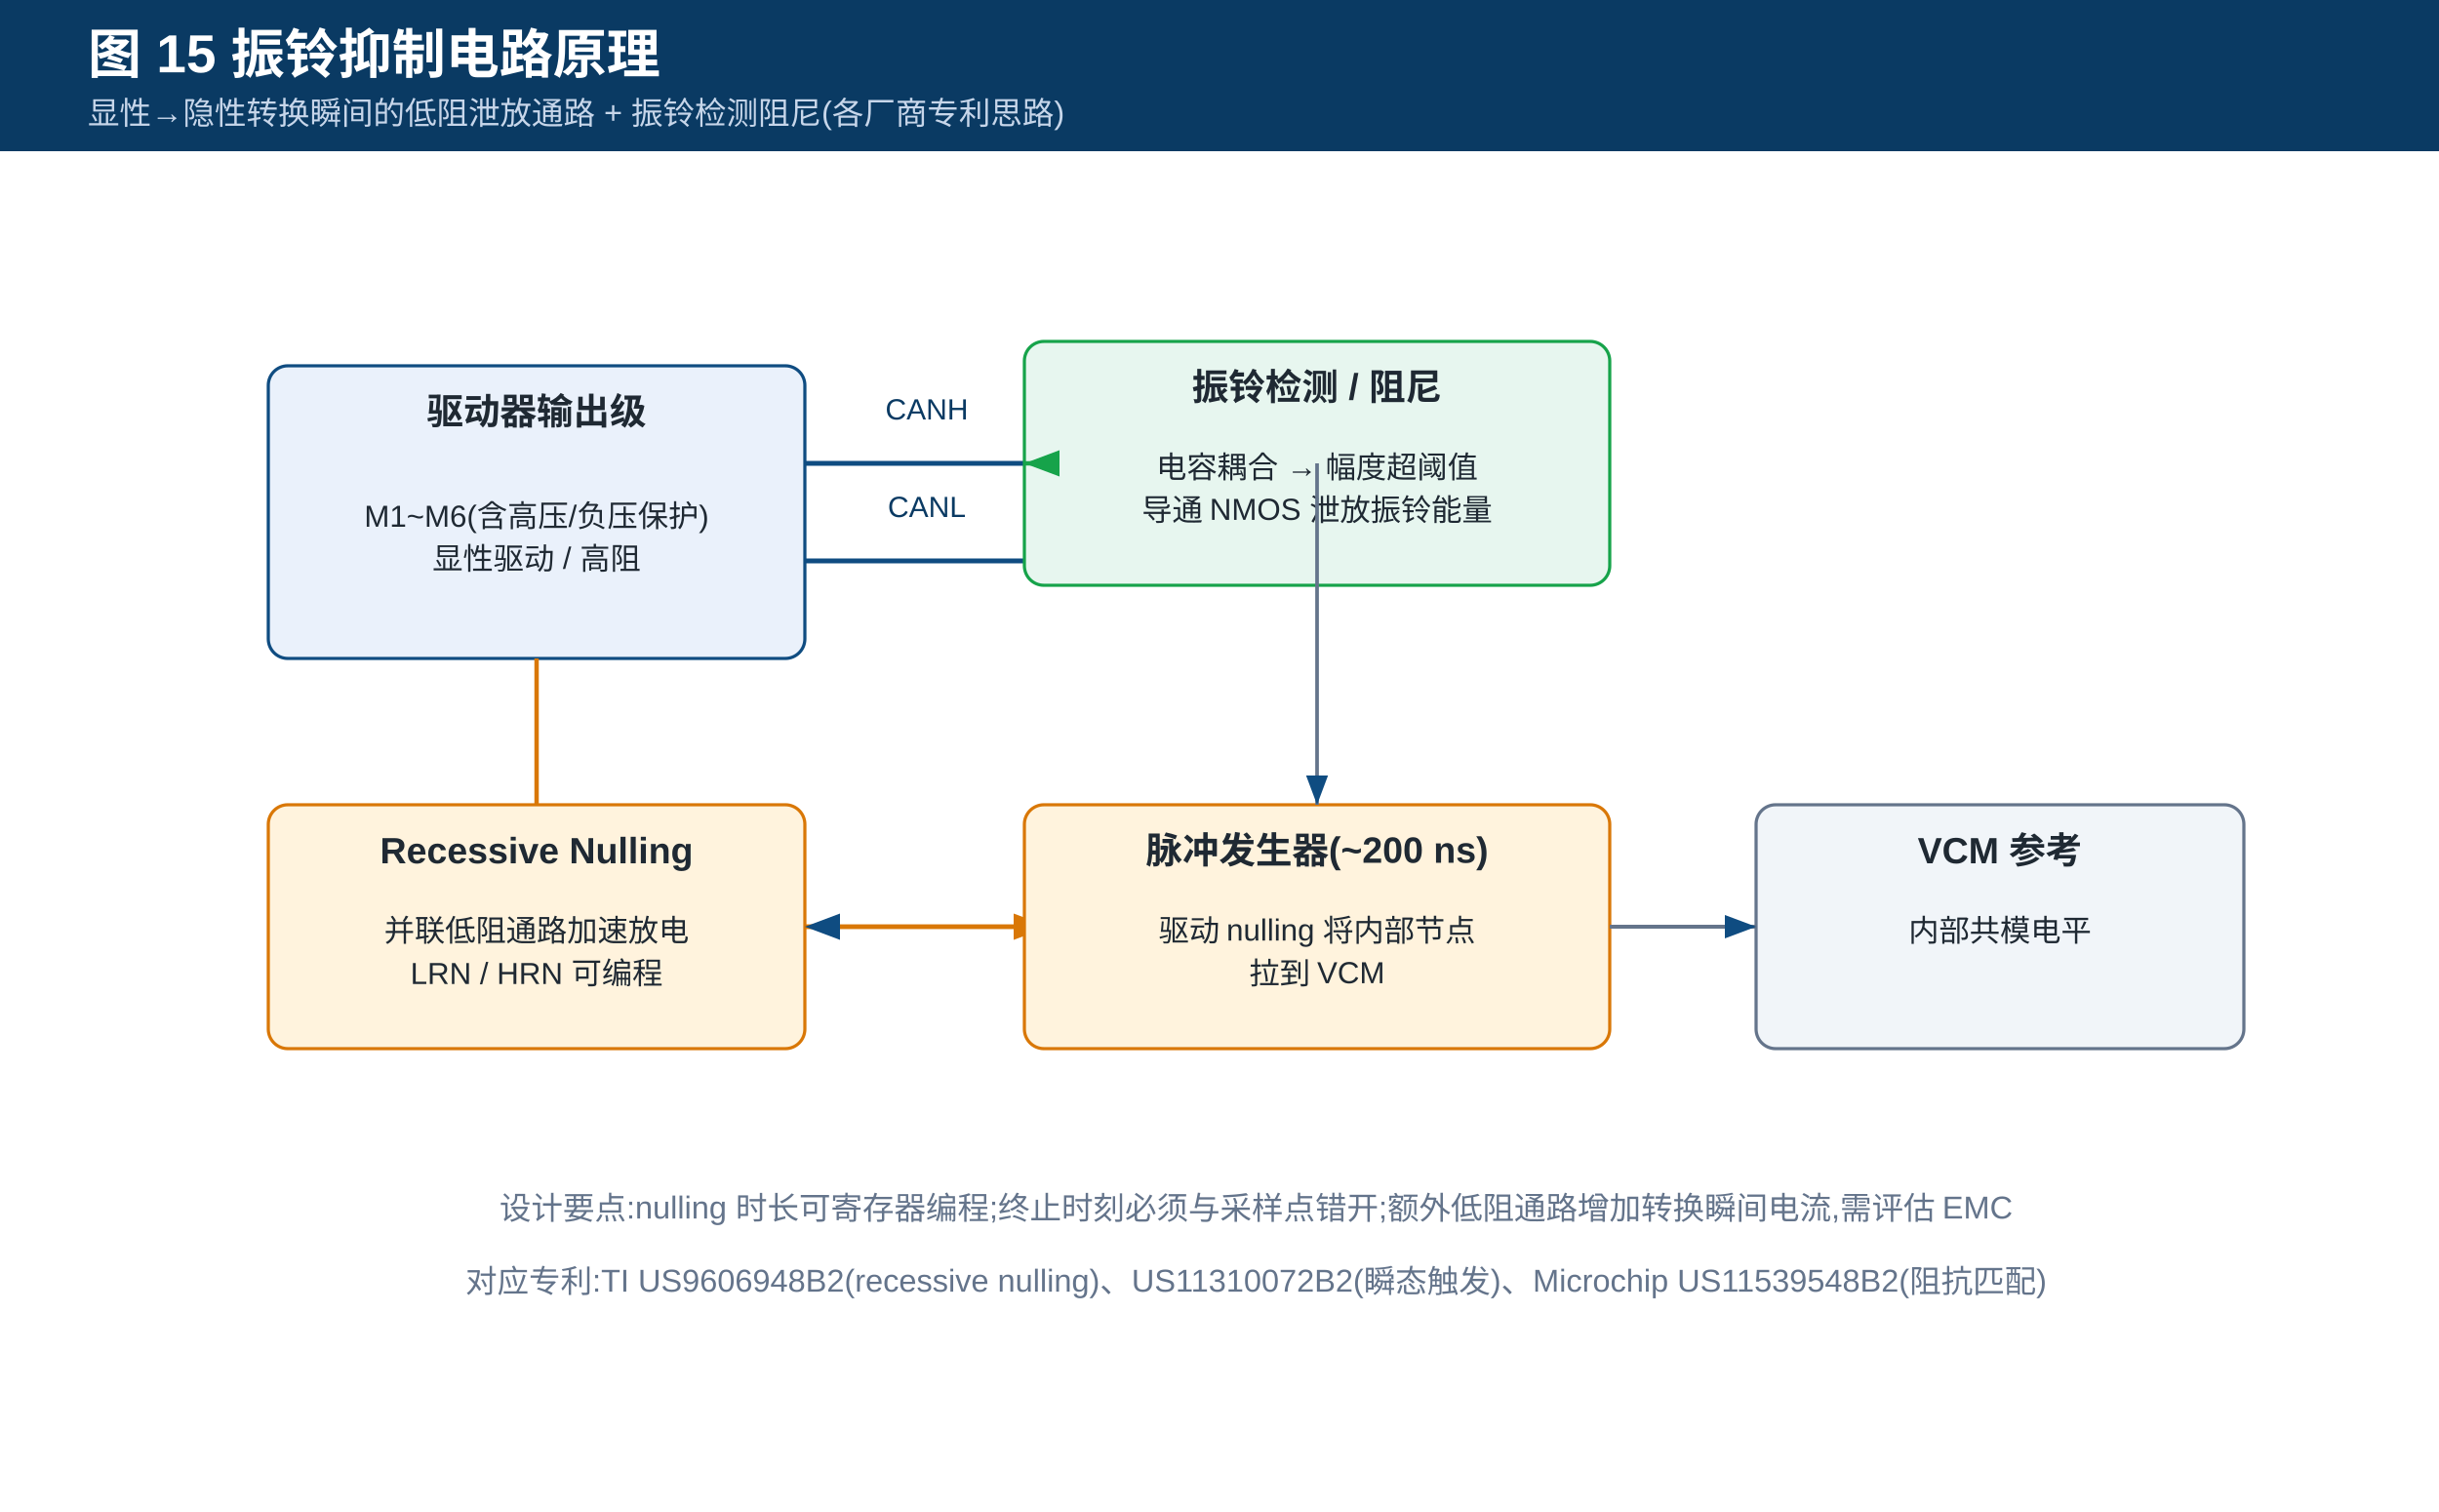
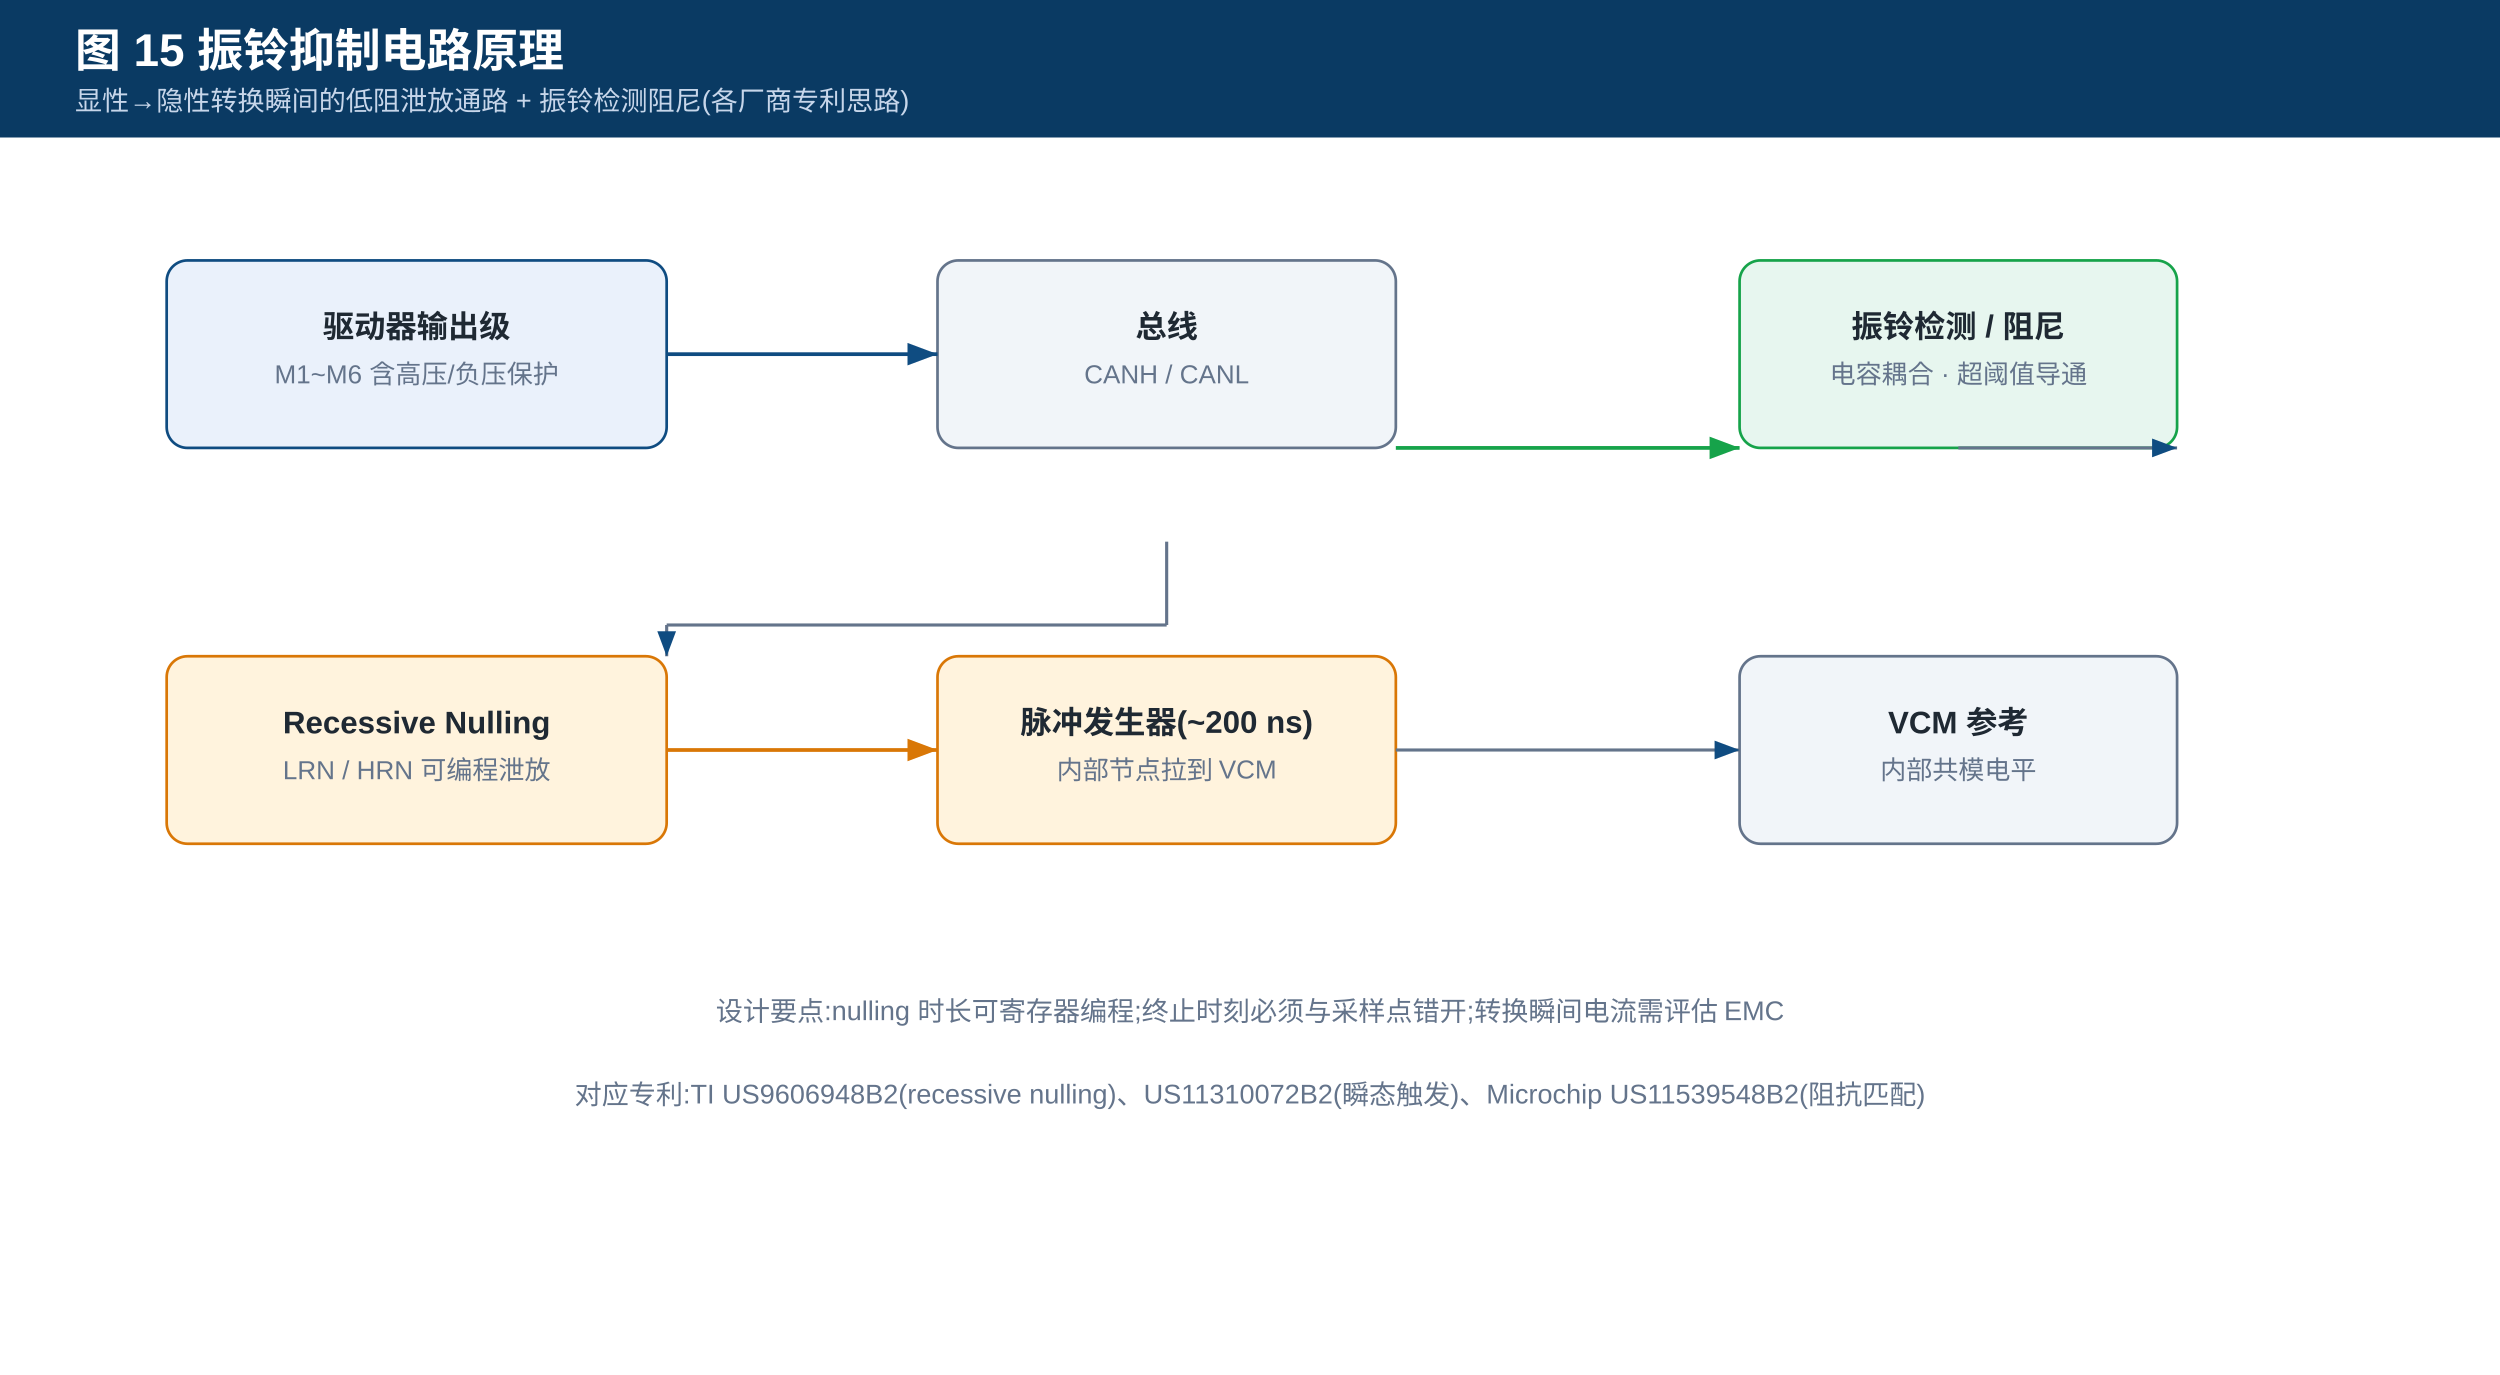
- <svg xmlns="http://www.w3.org/2000/svg" viewBox="0 0 1000 620" width="1000" height="620" font-family="'PingFang SC','Microsoft YaHei','Noto Sans SC','Helvetica Neue',Arial,sans-serif">
-   <rect x="0" y="0" width="1000" height="620" fill="#ffffff" />
-   <rect x="0" y="0" width="1000" height="62" fill="#0a3a63" />
-   <text x="36" y="30" font-size="22" font-weight="bold" fill="#ffffff">图 15 振铃抑制电路原理</text>
-   <text x="36" y="51" font-size="13" fill="#c7d6ea">显性→隐性转换瞬间的低阻泄放通路 + 振铃检测阻尼(各厂商专利思路)</text>
+ <svg xmlns="http://www.w3.org/2000/svg" viewBox="0 0 1200 660" width="1200" height="660" font-family="'PingFang SC','Microsoft YaHei','Noto Sans SC','Helvetica Neue',Arial,sans-serif">
+   <rect x="0" y="0" width="1200" height="660" fill="#ffffff" />
+   <rect x="0" y="0" width="1200" height="66" fill="#0a3a63" />
+   <text x="36" y="32" font-size="22" font-weight="bold" fill="#ffffff">图 15 振铃抑制电路原理</text>
+   <text x="36" y="53" font-size="13" fill="#c7d6ea">显性→隐性转换瞬间的低阻泄放通路 + 振铃检测阻尼(各厂商专利思路)</text>
  <defs>
    <marker id="arr" markerWidth="10" markerHeight="10" refX="8" refY="3" orient="auto" markerUnits="strokeWidth">
      <path d="M0,0 L8,3 L0,6 Z" fill="#0f4c81" />
    </marker>
    <marker id="arrA" markerWidth="10" markerHeight="10" refX="8" refY="3" orient="auto" markerUnits="strokeWidth">
      <path d="M0,0 L8,3 L0,6 Z" fill="#d97706" />
    </marker>
    <marker id="arrG" markerWidth="10" markerHeight="10" refX="8" refY="3" orient="auto" markerUnits="strokeWidth">
      <path d="M0,0 L8,3 L0,6 Z" fill="#16a34a" />
    </marker>
-     <marker id="dot" markerWidth="8" markerHeight="8" refX="4" refY="4" orient="auto">
-       <circle cx="4" cy="4" r="3" fill="#64748b" />
-     </marker>
  </defs>
-   <rect x="110.0" y="150.0" width="220.0" height="120.0" rx="8" fill="#eaf1fb" stroke="#0f4c81" stroke-width="1.3" />
-   <text x="220.0" y="174.0" font-family="'PingFang SC','Microsoft YaHei','Noto Sans SC','Helvetica Neue',Arial,sans-serif" font-size="15" fill="#1f2933" font-weight="bold" text-anchor="middle">驱动器输出级</text>
-   <text x="220.0" y="216.0" font-family="'PingFang SC','Microsoft YaHei','Noto Sans SC','Helvetica Neue',Arial,sans-serif" font-size="12.5" fill="#1f2933" font-weight="normal" text-anchor="middle">M1~M6(含高压/负压保护)</text>
-   <text x="220.0" y="233.5" font-family="'PingFang SC','Microsoft YaHei','Noto Sans SC','Helvetica Neue',Arial,sans-serif" font-size="12.5" fill="#1f2933" font-weight="normal" text-anchor="middle">显性驱动 / 高阻</text>
-   <line x1="330.0" y1="190.0" x2="430.0" y2="190.0" stroke="#0f4c81" stroke-width="2" />
-   <line x1="330.0" y1="230.0" x2="430.0" y2="230.0" stroke="#0f4c81" stroke-width="2" />
-   <text x="380.0" y="172.0" font-family="'PingFang SC','Microsoft YaHei','Noto Sans SC','Helvetica Neue',Arial,sans-serif" font-size="12" fill="#0a3a63" font-weight="normal" text-anchor="middle">CANH</text>
-   <text x="380.0" y="212.0" font-family="'PingFang SC','Microsoft YaHei','Noto Sans SC','Helvetica Neue',Arial,sans-serif" font-size="12" fill="#0a3a63" font-weight="normal" text-anchor="middle">CANL</text>
-   <line x1="430.0" y1="190.0" x2="430.0" y2="230.0" stroke="#64748b" stroke-width="1.2" />
-   <text x="470.0" y="215.0" font-family="'PingFang SC','Microsoft YaHei','Noto Sans SC','Helvetica Neue',Arial,sans-serif" font-size="13" fill="#64748b" font-weight="normal" text-anchor="middle">总线</text>
-   <rect x="110.0" y="330.0" width="220.0" height="100.0" rx="8" fill="#fff3dd" stroke="#d97706" stroke-width="1.3" />
-   <text x="220.0" y="354.0" font-family="'PingFang SC','Microsoft YaHei','Noto Sans SC','Helvetica Neue',Arial,sans-serif" font-size="15" fill="#1f2933" font-weight="bold" text-anchor="middle">Recessive Nulling</text>
-   <text x="220.0" y="386.0" font-family="'PingFang SC','Microsoft YaHei','Noto Sans SC','Helvetica Neue',Arial,sans-serif" font-size="12.5" fill="#1f2933" font-weight="normal" text-anchor="middle">并联低阻通路加速放电</text>
-   <text x="220.0" y="403.5" font-family="'PingFang SC','Microsoft YaHei','Noto Sans SC','Helvetica Neue',Arial,sans-serif" font-size="12.5" fill="#1f2933" font-weight="normal" text-anchor="middle">LRN / HRN 可编程</text>
-   <line x1="220.0" y1="270.0" x2="220.0" y2="330.0" stroke="#d97706" stroke-width="1.8" />
-   <line x1="330.0" y1="380.0" x2="430.0" y2="380.0" stroke="#d97706" stroke-width="1.8" marker-end="url(#arrA)" />
-   <rect x="420.0" y="330.0" width="240.0" height="100.0" rx="8" fill="#fff3dd" stroke="#d97706" stroke-width="1.3" />
-   <text x="540.0" y="354.0" font-family="'PingFang SC','Microsoft YaHei','Noto Sans SC','Helvetica Neue',Arial,sans-serif" font-size="15" fill="#1f2933" font-weight="bold" text-anchor="middle">脉冲发生器(~200 ns)</text>
-   <text x="540.0" y="386.0" font-family="'PingFang SC','Microsoft YaHei','Noto Sans SC','Helvetica Neue',Arial,sans-serif" font-size="12.5" fill="#1f2933" font-weight="normal" text-anchor="middle">驱动 nulling 将内部节点</text>
-   <text x="540.0" y="403.5" font-family="'PingFang SC','Microsoft YaHei','Noto Sans SC','Helvetica Neue',Arial,sans-serif" font-size="12.5" fill="#1f2933" font-weight="normal" text-anchor="middle">拉到 VCM</text>
-   <line x1="420.0" y1="380.0" x2="330.0" y2="380.0" stroke="#d97706" stroke-width="1.8" marker-end="url(#arr)" />
-   <rect x="420.0" y="140.0" width="240.0" height="100.0" rx="8" fill="#e7f6ef" stroke="#16a34a" stroke-width="1.3" />
-   <text x="540.0" y="164.0" font-family="'PingFang SC','Microsoft YaHei','Noto Sans SC','Helvetica Neue',Arial,sans-serif" font-size="15" fill="#1f2933" font-weight="bold" text-anchor="middle">振铃检测 / 阻尼</text>
-   <text x="540.0" y="196.0" font-family="'PingFang SC','Microsoft YaHei','Noto Sans SC','Helvetica Neue',Arial,sans-serif" font-size="12.5" fill="#1f2933" font-weight="normal" text-anchor="middle">电容耦合 → 幅度超阈值</text>
-   <text x="540.0" y="213.5" font-family="'PingFang SC','Microsoft YaHei','Noto Sans SC','Helvetica Neue',Arial,sans-serif" font-size="12.5" fill="#1f2933" font-weight="normal" text-anchor="middle">导通 NMOS 泄放振铃能量</text>
-   <line x1="430.0" y1="190.0" x2="420.0" y2="190.0" stroke="#16a34a" stroke-width="1.8" marker-end="url(#arrG)" />
-   <line x1="540.0" y1="190.0" x2="540.0" y2="240.0" stroke="#64748b" stroke-width="1.5" />
-   <line x1="540.0" y1="240.0" x2="540.0" y2="330.0" stroke="#64748b" stroke-width="1.5" marker-end="url(#arr)" />
-   <rect x="720.0" y="330.0" width="200.0" height="100.0" rx="8" fill="#f1f5f9" stroke="#64748b" stroke-width="1.3" />
-   <text x="820.0" y="354.0" font-family="'PingFang SC','Microsoft YaHei','Noto Sans SC','Helvetica Neue',Arial,sans-serif" font-size="15" fill="#1f2933" font-weight="bold" text-anchor="middle">VCM 参考</text>
-   <text x="820.0" y="386.0" font-family="'PingFang SC','Microsoft YaHei','Noto Sans SC','Helvetica Neue',Arial,sans-serif" font-size="12.5" fill="#1f2933" font-weight="normal" text-anchor="middle">内部共模电平</text>
-   <line x1="660.0" y1="380.0" x2="720.0" y2="380.0" stroke="#64748b" stroke-width="1.6" marker-end="url(#arr)" />
-   <text x="515.0" y="500.0" font-family="'PingFang SC','Microsoft YaHei','Noto Sans SC','Helvetica Neue',Arial,sans-serif" font-size="13" fill="#64748b" font-weight="normal" text-anchor="middle">设计要点:nulling 时长可寄存器编程;终止时刻必须与采样点错开;额外低阻通路增加转换瞬间电流,需评估 EMC</text>
-   <text x="515.0" y="530.0" font-family="'PingFang SC','Microsoft YaHei','Noto Sans SC','Helvetica Neue',Arial,sans-serif" font-size="13" fill="#64748b" font-weight="normal" text-anchor="middle">对应专利:TI US9606948B2(recessive nulling)、US11310072B2(瞬态触发)、Microchip US11539548B2(阻抗匹配)</text>
+   <rect x="80.0" y="125.0" width="240.0" height="90.0" rx="10" fill="#eaf1fb" stroke="#0f4c81" stroke-width="1.3" />
+   <text x="200.0" y="162.0" font-family="'PingFang SC','Microsoft YaHei','Noto Sans SC','Helvetica Neue',Arial,sans-serif" font-size="15" fill="#1f2933" font-weight="bold" text-anchor="middle">驱动器输出级</text>
+   <text x="200.0" y="184.0" font-family="'PingFang SC','Microsoft YaHei','Noto Sans SC','Helvetica Neue',Arial,sans-serif" font-size="12.5" fill="#64748b" font-weight="normal" text-anchor="middle">M1~M6 含高压/负压保护</text>
+   <rect x="450.0" y="125.0" width="220.0" height="90.0" rx="10" fill="#f1f5f9" stroke="#64748b" stroke-width="1.3" />
+   <text x="560.0" y="162.0" font-family="'PingFang SC','Microsoft YaHei','Noto Sans SC','Helvetica Neue',Arial,sans-serif" font-size="15" fill="#1f2933" font-weight="bold" text-anchor="middle">总线</text>
+   <text x="560.0" y="184.0" font-family="'PingFang SC','Microsoft YaHei','Noto Sans SC','Helvetica Neue',Arial,sans-serif" font-size="12.5" fill="#64748b" font-weight="normal" text-anchor="middle">CANH / CANL</text>
+   <rect x="835.0" y="125.0" width="210.0" height="90.0" rx="10" fill="#e7f6ef" stroke="#16a34a" stroke-width="1.3" />
+   <text x="940.0" y="162.0" font-family="'PingFang SC','Microsoft YaHei','Noto Sans SC','Helvetica Neue',Arial,sans-serif" font-size="15" fill="#1f2933" font-weight="bold" text-anchor="middle">振铃检测 / 阻尼</text>
+   <text x="940.0" y="184.0" font-family="'PingFang SC','Microsoft YaHei','Noto Sans SC','Helvetica Neue',Arial,sans-serif" font-size="12.5" fill="#64748b" font-weight="normal" text-anchor="middle">电容耦合 · 超阈值导通</text>
+   <rect x="80.0" y="315.0" width="240.0" height="90.0" rx="10" fill="#fff3dd" stroke="#d97706" stroke-width="1.3" />
+   <text x="200.0" y="352.0" font-family="'PingFang SC','Microsoft YaHei','Noto Sans SC','Helvetica Neue',Arial,sans-serif" font-size="15" fill="#1f2933" font-weight="bold" text-anchor="middle">Recessive Nulling</text>
+   <text x="200.0" y="374.0" font-family="'PingFang SC','Microsoft YaHei','Noto Sans SC','Helvetica Neue',Arial,sans-serif" font-size="12.5" fill="#64748b" font-weight="normal" text-anchor="middle">LRN / HRN 可编程泄放</text>
+   <rect x="450.0" y="315.0" width="220.0" height="90.0" rx="10" fill="#fff3dd" stroke="#d97706" stroke-width="1.3" />
+   <text x="560.0" y="352.0" font-family="'PingFang SC','Microsoft YaHei','Noto Sans SC','Helvetica Neue',Arial,sans-serif" font-size="15" fill="#1f2933" font-weight="bold" text-anchor="middle">脉冲发生器(~200 ns)</text>
+   <text x="560.0" y="374.0" font-family="'PingFang SC','Microsoft YaHei','Noto Sans SC','Helvetica Neue',Arial,sans-serif" font-size="12.5" fill="#64748b" font-weight="normal" text-anchor="middle">内部节点拉到 VCM</text>
+   <rect x="835.0" y="315.0" width="210.0" height="90.0" rx="10" fill="#f1f5f9" stroke="#64748b" stroke-width="1.3" />
+   <text x="940.0" y="352.0" font-family="'PingFang SC','Microsoft YaHei','Noto Sans SC','Helvetica Neue',Arial,sans-serif" font-size="15" fill="#1f2933" font-weight="bold" text-anchor="middle">VCM 参考</text>
+   <text x="940.0" y="374.0" font-family="'PingFang SC','Microsoft YaHei','Noto Sans SC','Helvetica Neue',Arial,sans-serif" font-size="12.5" fill="#64748b" font-weight="normal" text-anchor="middle">内部共模电平</text>
+   <line x1="320.0" y1="170.0" x2="450.0" y2="170.0" stroke="#0f4c81" stroke-width="1.8" marker-end="url(#arr)" />
+   <line x1="670.0" y1="215.0" x2="835.0" y2="215.0" stroke="#16a34a" stroke-width="1.8" marker-end="url(#arrG)" />
+   <line x1="560.0" y1="260.0" x2="560.0" y2="300.0" stroke="#64748b" stroke-width="1.5" />
+   <line x1="560.0" y1="300.0" x2="320.0" y2="300.0" stroke="#64748b" stroke-width="1.5" />
+   <line x1="320.0" y1="300.0" x2="320.0" y2="315.0" stroke="#64748b" stroke-width="1.5" marker-end="url(#arr)" />
+   <line x1="320.0" y1="360.0" x2="450.0" y2="360.0" stroke="#d97706" stroke-width="1.8" marker-end="url(#arrA)" />
+   <line x1="670.0" y1="360.0" x2="835.0" y2="360.0" stroke="#64748b" stroke-width="1.5" marker-end="url(#arr)" />
+   <line x1="940.0" y1="215.0" x2="1045.0" y2="215.0" stroke="#64748b" stroke-width="1.5" marker-end="url(#arr)" />
+   <text x="600.0" y="490.0" font-family="'PingFang SC','Microsoft YaHei','Noto Sans SC','Helvetica Neue',Arial,sans-serif" font-size="13" fill="#64748b" font-weight="normal" text-anchor="middle">设计要点:nulling 时长可寄存器编程;终止时刻必须与采样点错开;转换瞬间电流需评估 EMC</text>
+   <text x="600.0" y="530.0" font-family="'PingFang SC','Microsoft YaHei','Noto Sans SC','Helvetica Neue',Arial,sans-serif" font-size="13" fill="#64748b" font-weight="normal" text-anchor="middle">对应专利:TI US9606948B2(recessive nulling)、US11310072B2(瞬态触发)、Microchip US11539548B2(阻抗匹配)</text>
</svg>
